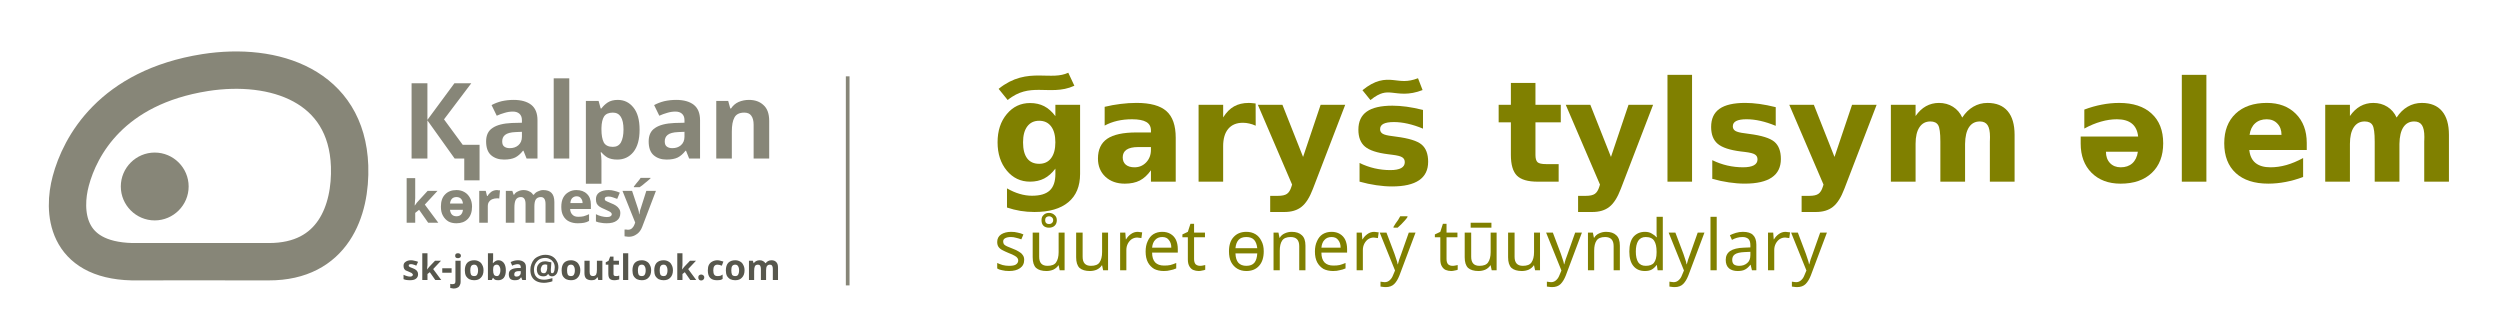
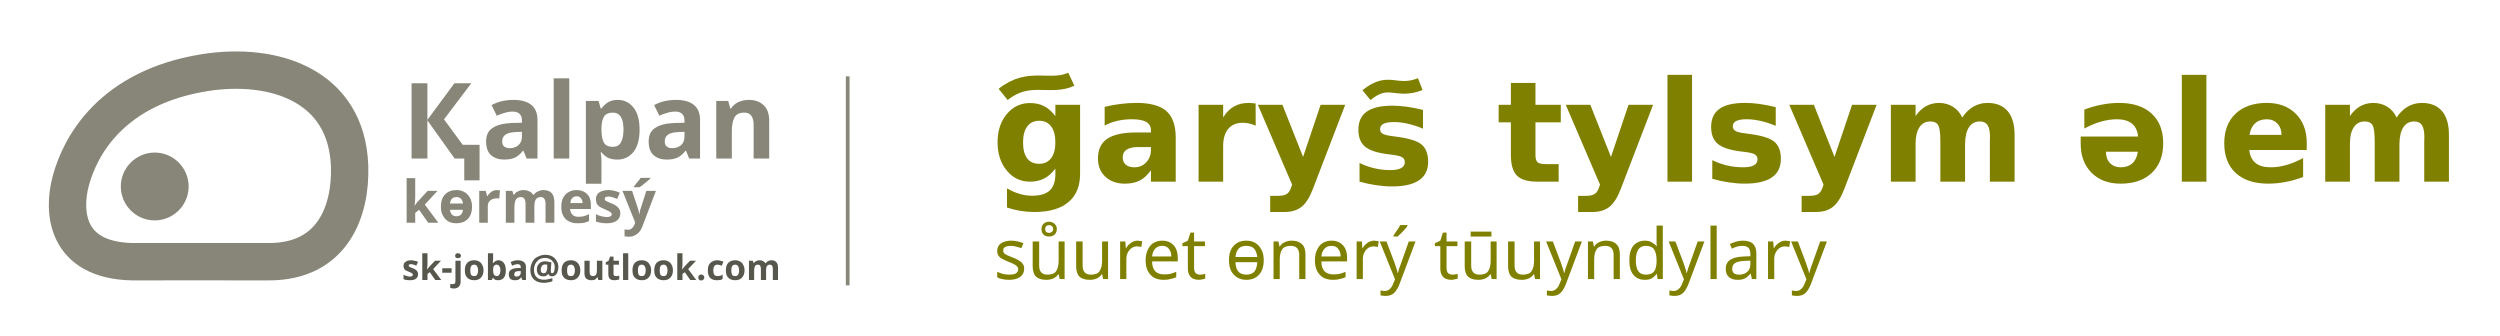
<svg xmlns="http://www.w3.org/2000/svg" width="569" height="76.358" viewBox="0 0 150.548 20.203" version="1.1" id="svg4436">
  <defs id="defs4433">
    <style type="text/css" id="style4624">
    .str0 {stroke:#6B470F;stroke-width:341.67;stroke-miterlimit:22.926}
    .fil0 {fill:none}
    .fil1 {fill:#6B470F}
   </style>
  </defs>
  <g id="layer1">
    <rect style="display:inline;fill:none;fill-opacity:1;stroke:none;stroke-width:1.487;stroke-miterlimit:4;stroke-dasharray:none;stroke-opacity:1" id="rect154481" width="121.444" height="20.203" x="0.234" y="0.234" />
    <path d="m 12.351,4.371 c -5.65,0.892 -7.533,4.441 -8.089,6.522 -0.486,1.804 -0.347,4.768 3.687,4.867 1.309,0 5.115,-0.008 8.237,0 3.876,0.008 4.956,-3.093 4.867,-5.759 -0.17,-4.842 -4.527,-6.283 -8.703,-5.63 z" style="display:inline;fill:none;stroke:#878678;stroke-width:2.25;stroke-linecap:butt;stroke-linejoin:miter;stroke-dasharray:none;stroke-opacity:1" id="path982-7" />
    <path d="m 7.275,11.23 c 0,-1.124 0.918,-2.043 2.042,-2.043 1.124,0 2.043,0.918 2.043,2.043 0,1.124 -0.918,2.043 -2.043,2.043 -1.124,0 -2.042,-0.918 -2.042,-2.043 z" style="display:inline;fill:#878678;fill-opacity:1;fill-rule:evenodd;stroke-width:1.058" id="path984-5" />
    <text xml:space="preserve" style="font-style:normal;font-variant:normal;font-weight:normal;font-stretch:normal;font-size:12.7px;line-height:0;font-family:sans-serif;-inkscape-font-specification:sans-serif;display:inline;fill:#878678;fill-opacity:1;stroke:none;stroke-width:1.058;stroke-miterlimit:4;stroke-dasharray:none" x="24.207" y="9.544" id="text2286">
      <tspan style="font-style:normal;font-variant:normal;font-weight:bold;font-stretch:normal;font-size:6.35px;line-height:0.7;font-family:sans-serif;-inkscape-font-specification:'sans-serif Bold';fill:#878678;fill-opacity:1;stroke-width:1.058;stroke-miterlimit:4;stroke-dasharray:none" id="tspan56229" x="24.207" y="9.544">Қalpan</tspan>
      <tspan style="font-style:normal;font-variant:normal;font-weight:bold;font-stretch:normal;font-size:3.528px;line-height:0.6;font-family:sans-serif;-inkscape-font-specification:'sans-serif Bold';fill:#878678;fill-opacity:1;stroke-width:1.058;stroke-miterlimit:4;stroke-dasharray:none" id="tspan28353" x="24.207" y="13.416">kөrmesý</tspan>
      <tspan x="24.207" y="16.857" style="font-style:normal;font-variant:normal;font-weight:bold;font-stretch:normal;font-size:2.117px;line-height:0.3;font-family:sans-serif;-inkscape-font-specification:'sans-serif Bold';opacity:0.216;fill:#57574d;fill-opacity:1;stroke-width:1.058;stroke-miterlimit:4;stroke-dasharray:none" id="tspan2257">sk-joba@outlook.com</tspan>
    </text>
    <g id="Layer1063-5" transform="matrix(0.2645833,0,0,0.2645833,29.53372,-60.20745)">
      <path d="m 95.111,341.114 v 9.6 h 9.6 v -9.6 z" style="fill:#6b470f;fill-rule:evenodd;stroke:#ffcb00;stroke-width:0.567;stroke-linecap:butt;stroke-linejoin:miter;stroke-dasharray:none" id="path1115-0" />
      <path d="m 95.111,328.514 v 9.6 h 9.6 v -9.6 z" style="fill:#c6b93a;fill-rule:evenodd;stroke:#ffec00;stroke-width:0.567;stroke-linecap:butt;stroke-linejoin:miter;stroke-dasharray:none" id="path1117-8" />
      <path d="m 95.111,365.998 v 9.6 h 9.6 v -9.6 z" style="fill:#b1ad81;fill-rule:evenodd;stroke:#ffcb00;stroke-width:0.567;stroke-linecap:butt;stroke-linejoin:miter;stroke-dasharray:none" id="path1119-0" />
      <path d="m 95.111,353.665 v 9.6 h 9.6 v -9.6 z" style="fill:#878678;fill-rule:evenodd;stroke:#ffcb00;stroke-width:0.567;stroke-linecap:butt;stroke-linejoin:miter;stroke-dasharray:none" id="path1121-4" />
      <path d="m 95.007,316.666 v 9.6 h 9.6 v -9.6 z" style="fill:#57574d;fill-rule:evenodd;stroke:#ffcb00;stroke-width:0.567;stroke-linecap:butt;stroke-linejoin:miter;stroke-dasharray:none" id="path1123-1" />
    </g>
    <g aria-label="garyh tylsym әlem sүuret өnerý tүuyndylary" id="text2286-8" style="font-size:12.7px;line-height:0.4;-inkscape-font-specification:sans-serif;display:inline;fill:#878678;stroke-width:1.058">
      <path d="m 63.554,10.154 q -0.306,0.405 -0.674,0.595 -0.368,0.19 -0.852,0.19 -0.847,0 -1.401,-0.666 -0.554,-0.67 -0.554,-1.703 0,-1.038 0.554,-1.699 0.554,-0.666 1.401,-0.666 0.484,0 0.852,0.19 0.368,0.19 0.674,0.599 V 6.309 h 1.488 v 4.163 q 0,1.116 -0.707,1.703 -0.703,0.591 -2.042,0.591 -0.434,0 -0.839,-0.066 -0.405,-0.066 -0.814,-0.203 v -1.153 q 0.389,0.223 0.761,0.331 0.372,0.112 0.748,0.112 0.728,0 1.067,-0.318 0.339,-0.318 0.339,-0.996 z M 62.578,7.272 q -0.459,0 -0.715,0.339 -0.256,0.339 -0.256,0.959 0,0.637 0.248,0.967 0.248,0.327 0.723,0.327 0.463,0 0.719,-0.339 0.256,-0.339 0.256,-0.955 0,-0.62 -0.256,-0.959 -0.256,-0.339 -0.719,-0.339 z" style="font-weight:bold;font-size:8.467px;-inkscape-font-specification:'sans-serif Bold';fill:#808000" id="path37381" />
      <path d="m 68.54,8.856 q -0.463,0 -0.699,0.157 -0.232,0.157 -0.232,0.463 0,0.281 0.186,0.442 0.19,0.157 0.525,0.157 0.418,0 0.703,-0.298 0.285,-0.302 0.285,-0.752 V 8.856 Z m 2.261,-0.558 v 2.642 h -1.492 v -0.686 q -0.298,0.422 -0.67,0.616 -0.372,0.19 -0.905,0.19 -0.719,0 -1.17,-0.418 -0.446,-0.422 -0.446,-1.091 0,-0.814 0.558,-1.195 0.562,-0.38 1.761,-0.38 h 0.872 V 7.86 q 0,-0.351 -0.277,-0.513 -0.277,-0.165 -0.864,-0.165 -0.475,0 -0.885,0.095 -0.409,0.095 -0.761,0.285 v -1.129 q 0.475,-0.116 0.955,-0.174 0.48,-0.062 0.959,-0.062 1.253,0 1.807,0.496 0.558,0.492 0.558,1.604 z" style="font-weight:bold;font-size:8.467px;-inkscape-font-specification:'sans-serif Bold';fill:#808000" id="path37383" />
      <path d="m 75.617,7.57 q -0.194,-0.091 -0.389,-0.132 -0.19,-0.045 -0.384,-0.045 -0.571,0 -0.881,0.368 -0.306,0.364 -0.306,1.046 V 10.939 H 72.178 V 6.309 h 1.48 v 0.761 q 0.285,-0.455 0.653,-0.661 0.372,-0.211 0.889,-0.211 0.074,0 0.161,0.008 0.087,0.004 0.252,0.025 z" style="font-weight:bold;font-size:8.467px;-inkscape-font-specification:'sans-serif Bold';fill:#808000" id="path37385" />
      <path d="m 75.746,6.309 h 1.48 l 1.244,3.142 1.058,-3.142 h 1.48 l -1.947,5.068 q -0.294,0.773 -0.686,1.079 -0.389,0.31 -1.029,0.31 h -0.856 v -0.972 h 0.463 q 0.376,0 0.546,-0.12 0.174,-0.12 0.269,-0.43 l 0.041,-0.128 z" style="font-weight:bold;font-size:8.467px;-inkscape-font-specification:'sans-serif Bold';fill:#808000" id="path37387" />
      <path d="m 92.464,4.995 v 1.315 h 1.525 V 7.368 h -1.525 v 1.964 q 0,0.322 0.128,0.438 0.128,0.112 0.508,0.112 h 0.761 v 1.058 h -1.269 q -0.876,0 -1.244,-0.364 -0.364,-0.368 -0.364,-1.244 V 7.368 H 90.248 V 6.309 h 0.736 v -1.315 z" style="font-weight:bold;font-size:8.467px;-inkscape-font-specification:'sans-serif Bold';fill:#808000" id="path37391" />
      <path d="m 94.287,6.309 h 1.48 l 1.244,3.142 1.058,-3.142 h 1.48 l -1.947,5.068 q -0.294,0.773 -0.686,1.079 -0.389,0.31 -1.029,0.31 h -0.856 v -0.972 h 0.463 q 0.376,0 0.546,-0.12 0.174,-0.12 0.269,-0.43 l 0.041,-0.128 z" style="font-weight:bold;font-size:8.467px;-inkscape-font-specification:'sans-serif Bold';fill:#808000" id="path37393" />
      <path d="m 100.414,4.507 h 1.48 v 6.433 h -1.48 z" style="font-weight:bold;font-size:8.467px;-inkscape-font-specification:'sans-serif Bold';fill:#808000" id="path37395" />
      <path d="m 106.933,6.454 v 1.124 q -0.475,-0.198 -0.918,-0.298 -0.442,-0.099 -0.835,-0.099 -0.422,0 -0.628,0.107 -0.203,0.103 -0.203,0.322 0,0.178 0.153,0.273 0.157,0.095 0.558,0.141 l 0.26,0.037 q 1.137,0.145 1.53,0.475 0.393,0.331 0.393,1.038 0,0.74 -0.546,1.112 -0.546,0.372 -1.629,0.372 -0.459,0 -0.951,-0.074 -0.488,-0.07 -1.005,-0.215 V 9.645 q 0.442,0.215 0.905,0.322 0.467,0.107 0.947,0.107 0.434,0 0.653,-0.12 0.219,-0.12 0.219,-0.356 0,-0.198 -0.153,-0.294 -0.149,-0.099 -0.599,-0.153 L 104.825,9.12 q -0.988,-0.124 -1.385,-0.459 -0.397,-0.335 -0.397,-1.017 0,-0.736 0.504,-1.091 0.504,-0.356 1.546,-0.356 0.409,0 0.86,0.062 0.451,0.062 0.98,0.194 z" style="font-weight:bold;font-size:8.467px;-inkscape-font-specification:'sans-serif Bold';fill:#808000" id="path37397" />
      <path d="m 107.748,6.309 h 1.48 l 1.244,3.142 1.058,-3.142 h 1.48 l -1.947,5.068 q -0.294,0.773 -0.686,1.079 -0.389,0.31 -1.029,0.31 h -0.856 v -0.972 h 0.463 q 0.376,0 0.546,-0.12 0.174,-0.12 0.269,-0.43 l 0.041,-0.128 z" style="font-weight:bold;font-size:8.467px;-inkscape-font-specification:'sans-serif Bold';fill:#808000" id="path37399" />
      <path d="m 118.166,7.078 q 0.281,-0.43 0.666,-0.653 0.389,-0.227 0.852,-0.227 0.798,0 1.215,0.492 0.418,0.492 0.418,1.43 V 10.939 H 119.828 V 8.525 q 0.004,-0.054 0.004,-0.112 0.004,-0.058 0.004,-0.165 0,-0.492 -0.145,-0.711 -0.145,-0.223 -0.467,-0.223 -0.422,0 -0.653,0.347 -0.227,0.347 -0.236,1.005 v 2.274 h -1.488 V 8.525 q 0,-0.769 -0.132,-0.988 -0.132,-0.223 -0.471,-0.223 -0.426,0 -0.657,0.351 -0.232,0.347 -0.232,0.996 v 2.278 h -1.488 V 6.309 h 1.488 v 0.678 q 0.273,-0.393 0.624,-0.591 0.356,-0.198 0.781,-0.198 0.48,0 0.847,0.232 0.368,0.232 0.558,0.649 z" style="font-weight:bold;font-size:8.467px;-inkscape-font-specification:'sans-serif Bold';fill:#808000" id="path37401" />
      <path d="M 125.297,8.645 V 8.223 h 3.46 q -0.054,-0.521 -0.376,-0.781 -0.322,-0.26 -0.901,-0.26 -0.467,0 -0.959,0.141 -0.488,0.136 -1.005,0.418 V 6.599 q 0.525,-0.198 1.05,-0.298 0.525,-0.103 1.05,-0.103 1.257,0 1.951,0.641 0.699,0.637 0.699,1.79 0,1.133 -0.686,1.782 -0.682,0.649 -1.881,0.649 -1.091,0 -1.749,-0.657 -0.653,-0.657 -0.653,-1.757 z m 1.521,0.492 q 0,0.422 0.244,0.682 0.248,0.256 0.645,0.256 0.43,0 0.699,-0.24 0.269,-0.244 0.335,-0.699 z" style="font-weight:bold;font-size:8.467px;-inkscape-font-specification:'sans-serif Bold';fill:#808000" id="path37403" />
      <path d="m 131.387,4.507 h 1.48 v 6.433 h -1.48 z" style="font-weight:bold;font-size:8.467px;-inkscape-font-specification:'sans-serif Bold';fill:#808000" id="path37405" />
      <path d="m 138.911,8.612 v 0.422 h -3.46 q 0.054,0.521 0.376,0.781 0.322,0.26 0.901,0.26 0.467,0 0.955,-0.136 0.492,-0.141 1.009,-0.422 v 1.141 q -0.525,0.198 -1.05,0.298 -0.525,0.103 -1.05,0.103 -1.257,0 -1.955,-0.637 -0.695,-0.641 -0.695,-1.794 0,-1.133 0.682,-1.782 0.686,-0.649 1.885,-0.649 1.091,0 1.745,0.657 0.657,0.657 0.657,1.757 z m -1.521,-0.492 q 0,-0.422 -0.248,-0.678 -0.244,-0.26 -0.641,-0.26 -0.43,0 -0.699,0.244 -0.269,0.24 -0.335,0.695 z" style="font-weight:bold;font-size:8.467px;-inkscape-font-specification:'sans-serif Bold';fill:#808000" id="path37407" />
      <path d="m 144.322,7.078 q 0.281,-0.43 0.666,-0.653 0.389,-0.227 0.852,-0.227 0.798,0 1.215,0.492 0.418,0.492 0.418,1.43 v 2.819 h -1.488 V 8.525 q 0.004,-0.054 0.004,-0.112 0.004,-0.058 0.004,-0.165 0,-0.492 -0.145,-0.711 -0.145,-0.223 -0.467,-0.223 -0.422,0 -0.653,0.347 -0.227,0.347 -0.236,1.005 V 10.939 H 143.003 V 8.525 q 0,-0.769 -0.132,-0.988 -0.132,-0.223 -0.471,-0.223 -0.426,0 -0.657,0.351 -0.232,0.347 -0.232,0.996 V 10.939 H 140.023 V 6.309 h 1.488 v 0.678 q 0.273,-0.393 0.624,-0.591 0.356,-0.198 0.781,-0.198 0.48,0 0.848,0.232 0.368,0.232 0.558,0.649 z" style="font-weight:bold;font-size:8.467px;-inkscape-font-specification:'sans-serif Bold';fill:#808000" id="path37409" />
      <path d="m 85.692,6.623 v 1.124 q -0.475,-0.198 -0.918,-0.298 -0.442,-0.099 -0.835,-0.099 -0.422,0 -0.628,0.107 -0.203,0.103 -0.203,0.322 0,0.178 0.153,0.273 0.157,0.095 0.558,0.141 l 0.26,0.037 q 1.137,0.145 1.53,0.475 0.393,0.331 0.393,1.038 0,0.74 -0.546,1.112 -0.546,0.372 -1.629,0.372 -0.459,0 -0.951,-0.074 -0.488,-0.07 -1.005,-0.215 v -1.124 q 0.442,0.215 0.905,0.322 0.467,0.107 0.947,0.107 0.434,0 0.653,-0.12 0.219,-0.12 0.219,-0.356 0,-0.198 -0.153,-0.294 -0.149,-0.099 -0.599,-0.153 l -0.26,-0.033 q -0.988,-0.124 -1.385,-0.459 -0.397,-0.335 -0.397,-1.017 0,-0.736 0.504,-1.091 0.504,-0.356 1.546,-0.356 0.409,0 0.86,0.062 0.451,0.062 0.98,0.194 z" style="font-weight:bold;font-size:8.467px;line-height:0.4;-inkscape-font-specification:'sans-serif Bold';display:inline;opacity:1;fill:#808000;stroke-width:1.058" id="path37397-0" />
    </g>
    <path style="fill:none;stroke:#808000;stroke-width:0.865;stroke-linecap:butt;stroke-linejoin:miter;stroke-miterlimit:4;stroke-dasharray:none;stroke-opacity:1" d="m 60.409,5.687 c 1.55,-1.255 2.841,-0.325 4.105,-0.916 v 0" id="path8394" />
    <path style="fill:none;stroke:#808000;stroke-width:0.764;stroke-linecap:butt;stroke-linejoin:miter;stroke-miterlimit:4;stroke-dasharray:none;stroke-opacity:1" d="m 82.286,5.729 c 1.368,-1.108 1.743,-0.081 3.243,-0.662 v 0" id="path8394-9" />
    <path style="fill:none;stroke:#878678;stroke-width:0.222px;stroke-linecap:butt;stroke-linejoin:miter;stroke-opacity:1" d="m 51.047,4.597 c 0,12.459 0,12.589 0,12.589" id="path111900" />
-     <text xml:space="preserve" style="font-style:normal;font-variant:normal;font-weight:normal;font-stretch:normal;font-size:12.7px;line-height:0.4;font-family:sans-serif;-inkscape-font-specification:sans-serif;display:inline;opacity:1;fill:#878678;fill-opacity:1;stroke:none;stroke-width:1.058;stroke-miterlimit:4;stroke-dasharray:none" x="59.831" y="16.273" id="text2286-8-1">
-       <tspan x="59.831" y="16.273" style="font-style:normal;font-variant:normal;font-weight:normal;font-stretch:normal;font-size:4.233px;font-family:sans-serif;-inkscape-font-specification:sans-serif;fill:#808000;fill-opacity:1;stroke-width:1.058;stroke-miterlimit:4;stroke-dasharray:none" id="tspan73232-0">sůuret өnerý tūuyndylary</tspan>
+     <text xml:space="preserve" style="font-style:normal;font-variant:normal;font-weight:normal;font-stretch:normal;font-size:12.7px;line-height:0.4;font-family:sans-serif;-inkscape-font-specification:sans-serif;display:inline;opacity:1;fill:#878678;fill-opacity:1;stroke:none;stroke-width:1.058;stroke-miterlimit:4;stroke-dasharray:none" x="59.831" y="16.802" id="text2286-8-1">
+       <tspan x="59.831" y="16.802" style="font-style:normal;font-variant:normal;font-weight:normal;font-stretch:normal;font-size:4.233px;font-family:sans-serif;-inkscape-font-specification:sans-serif;fill:#808000;fill-opacity:1;stroke-width:1.058;stroke-miterlimit:4;stroke-dasharray:none" id="tspan73232-0">sůuret өnerý tūuyndylary</tspan>
    </text>
  </g>
</svg>
